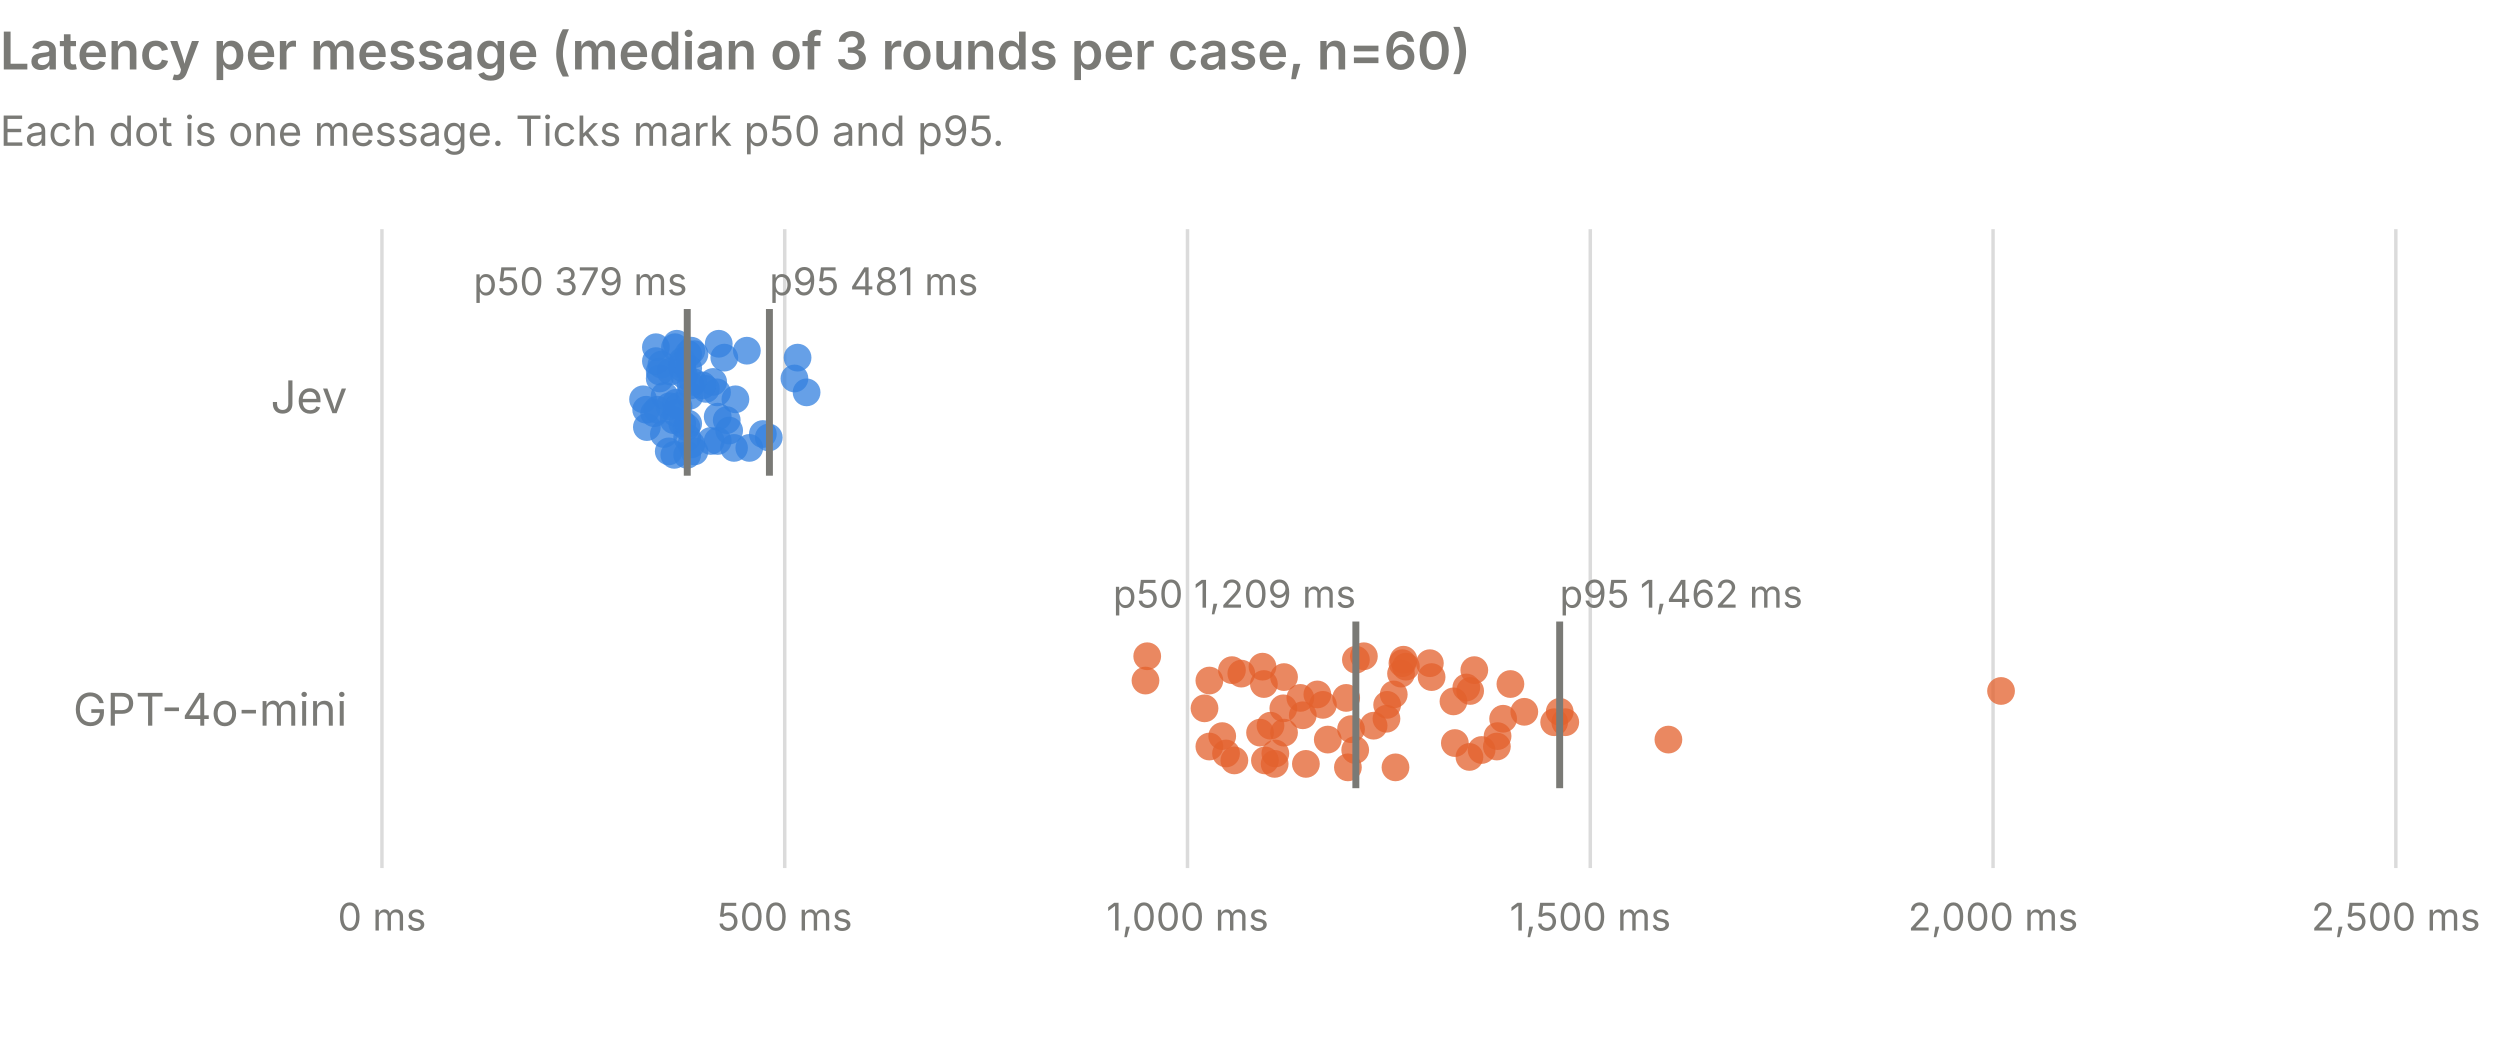
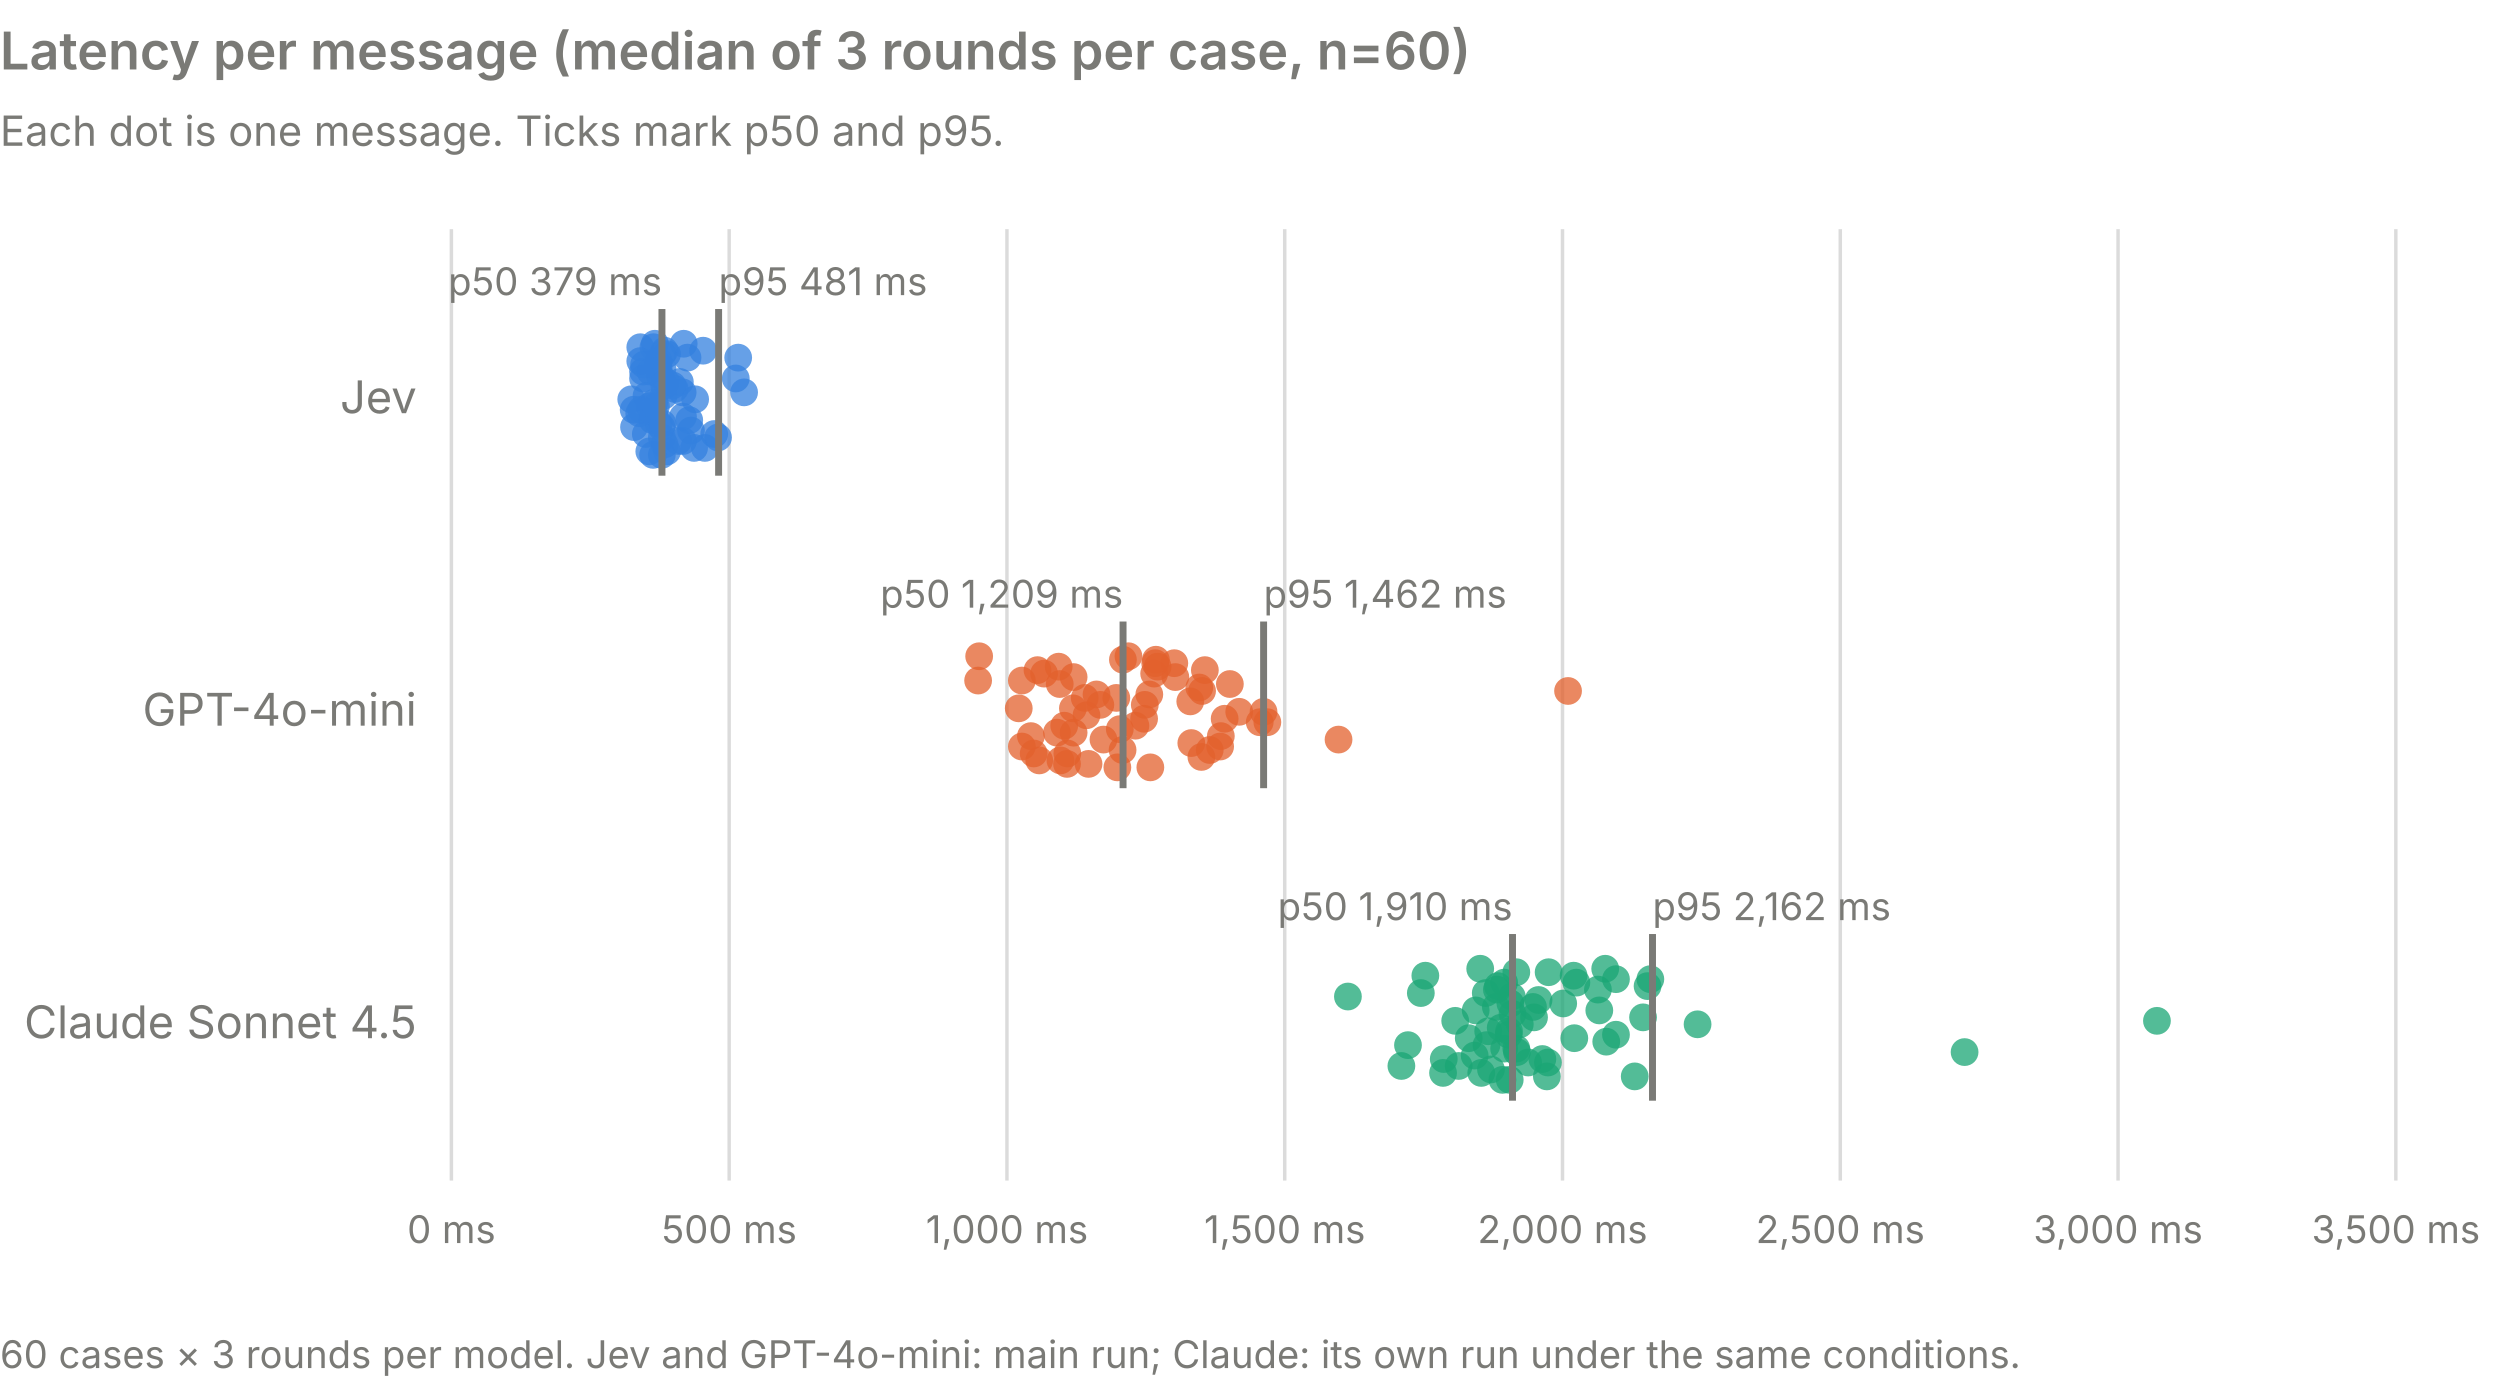
- <svg xmlns="http://www.w3.org/2000/svg" width="720" height="300" viewBox="0 0 720 300" font-family="Inter, Helvetica Neue, Arial, sans-serif" font-variant-numeric="tabular-nums" role="img" aria-label="Latency distribution: Jev vs GPT-4o-mini">
+ <svg xmlns="http://www.w3.org/2000/svg" width="720" height="400" viewBox="0 0 720 400" font-family="Inter, Helvetica Neue, Arial, sans-serif" font-variant-numeric="tabular-nums" role="img" aria-label="Latency distribution: Jev vs GPT-4o-mini vs Claude Sonnet 4.5">
  <text x="0" y="20" fill="#7a7a76" font-size="15" font-weight="600">Latency per message (median of 3 rounds per case, n=60)</text>
  <text x="0" y="42" fill="#7a7a76" font-size="12">Each dot is one message. Ticks mark p50 and p95.</text>
-   <line x1="110" x2="110" y1="66" y2="250" stroke="rgba(128,128,128,0.28)" />
-   <text x="110" y="268" fill="#7a7a76" font-size="11" text-anchor="middle">0 ms</text>
-   <line x1="226" x2="226" y1="66" y2="250" stroke="rgba(128,128,128,0.28)" />
-   <text x="226" y="268" fill="#7a7a76" font-size="11" text-anchor="middle">500 ms</text>
-   <line x1="342" x2="342" y1="66" y2="250" stroke="rgba(128,128,128,0.28)" />
-   <text x="342" y="268" fill="#7a7a76" font-size="11" text-anchor="middle">1,000 ms</text>
-   <line x1="458" x2="458" y1="66" y2="250" stroke="rgba(128,128,128,0.28)" />
-   <text x="458" y="268" fill="#7a7a76" font-size="11" text-anchor="middle">1,500 ms</text>
-   <line x1="574" x2="574" y1="66" y2="250" stroke="rgba(128,128,128,0.28)" />
-   <text x="574" y="268" fill="#7a7a76" font-size="11" text-anchor="middle">2,000 ms</text>
-   <line x1="690" x2="690" y1="66" y2="250" stroke="rgba(128,128,128,0.28)" />
-   <text x="690" y="268" fill="#7a7a76" font-size="11" text-anchor="middle">2,500 ms</text>
-   <text x="100" y="119" fill="#7a7a76" font-size="13" text-anchor="end">Jev</text>
-   <circle cx="207.0" cy="99" r="4" fill="#3380de" fill-opacity="0.75" />
-   <circle cx="208.6" cy="103" r="4" fill="#3380de" fill-opacity="0.75" />
-   <circle cx="190.0" cy="107" r="4" fill="#3380de" fill-opacity="0.75" />
-   <circle cx="198.9" cy="111" r="4" fill="#3380de" fill-opacity="0.75" />
-   <circle cx="211.8" cy="115" r="4" fill="#3380de" fill-opacity="0.75" />
+   <line x1="130" x2="130" y1="66" y2="340" stroke="rgba(128,128,128,0.28)" />
+   <text x="130" y="358" fill="#7a7a76" font-size="11" text-anchor="middle">0 ms</text>
+   <line x1="210" x2="210" y1="66" y2="340" stroke="rgba(128,128,128,0.28)" />
+   <text x="210" y="358" fill="#7a7a76" font-size="11" text-anchor="middle">500 ms</text>
+   <line x1="290" x2="290" y1="66" y2="340" stroke="rgba(128,128,128,0.28)" />
+   <text x="290" y="358" fill="#7a7a76" font-size="11" text-anchor="middle">1,000 ms</text>
+   <line x1="370" x2="370" y1="66" y2="340" stroke="rgba(128,128,128,0.28)" />
+   <text x="370" y="358" fill="#7a7a76" font-size="11" text-anchor="middle">1,500 ms</text>
+   <line x1="450" x2="450" y1="66" y2="340" stroke="rgba(128,128,128,0.28)" />
+   <text x="450" y="358" fill="#7a7a76" font-size="11" text-anchor="middle">2,000 ms</text>
+   <line x1="530" x2="530" y1="66" y2="340" stroke="rgba(128,128,128,0.28)" />
+   <text x="530" y="358" fill="#7a7a76" font-size="11" text-anchor="middle">2,500 ms</text>
+   <line x1="610" x2="610" y1="66" y2="340" stroke="rgba(128,128,128,0.28)" />
+   <text x="610" y="358" fill="#7a7a76" font-size="11" text-anchor="middle">3,000 ms</text>
+   <line x1="690" x2="690" y1="66" y2="340" stroke="rgba(128,128,128,0.28)" />
+   <text x="690" y="358" fill="#7a7a76" font-size="11" text-anchor="middle">3,500 ms</text>
+   <text x="120" y="119" fill="#7a7a76" font-size="13" text-anchor="end">Jev</text>
+   <circle cx="196.9" cy="99" r="4" fill="#3380de" fill-opacity="0.75" />
+   <circle cx="198.0" cy="103" r="4" fill="#3380de" fill-opacity="0.75" />
+   <circle cx="185.2" cy="107" r="4" fill="#3380de" fill-opacity="0.75" />
+   <circle cx="191.3" cy="111" r="4" fill="#3380de" fill-opacity="0.75" />
+   <circle cx="200.2" cy="115" r="4" fill="#3380de" fill-opacity="0.75" />
+   <circle cx="184.1" cy="119" r="4" fill="#3380de" fill-opacity="0.75" />
+   <circle cx="182.6" cy="123" r="4" fill="#3380de" fill-opacity="0.75" />
+   <circle cx="195.3" cy="127" r="4" fill="#3380de" fill-opacity="0.75" />
+   <circle cx="190.6" cy="131" r="4" fill="#3380de" fill-opacity="0.75" />
+   <circle cx="192.1" cy="102" r="4" fill="#3380de" fill-opacity="0.75" />
+   <circle cx="189.7" cy="106" r="4" fill="#3380de" fill-opacity="0.75" />
+   <circle cx="195.8" cy="110" r="4" fill="#3380de" fill-opacity="0.75" />
+   <circle cx="191.1" cy="114" r="4" fill="#3380de" fill-opacity="0.75" />
+   <circle cx="184.7" cy="118" r="4" fill="#3380de" fill-opacity="0.75" />
+   <circle cx="189.7" cy="122" r="4" fill="#3380de" fill-opacity="0.75" />
+   <circle cx="190.6" cy="126" r="4" fill="#3380de" fill-opacity="0.75" />
+   <circle cx="192.1" cy="130" r="4" fill="#3380de" fill-opacity="0.75" />
+   <circle cx="191.4" cy="101" r="4" fill="#3380de" fill-opacity="0.75" />
+   <circle cx="189.5" cy="105" r="4" fill="#3380de" fill-opacity="0.75" />
+   <circle cx="185.2" cy="109" r="4" fill="#3380de" fill-opacity="0.75" />
+   <circle cx="196.6" cy="113" r="4" fill="#3380de" fill-opacity="0.75" />
+   <circle cx="187.1" cy="117" r="4" fill="#3380de" fill-opacity="0.75" />
+   <circle cx="187.9" cy="121" r="4" fill="#3380de" fill-opacity="0.75" />
+   <circle cx="186.0" cy="125" r="4" fill="#3380de" fill-opacity="0.75" />
+   <circle cx="203.0" cy="129" r="4" fill="#3380de" fill-opacity="0.75" />
+   <circle cx="188.2" cy="100" r="4" fill="#3380de" fill-opacity="0.75" />
+   <circle cx="189.7" cy="104" r="4" fill="#3380de" fill-opacity="0.75" />
+   <circle cx="190.0" cy="108" r="4" fill="#3380de" fill-opacity="0.75" />
+   <circle cx="194.3" cy="112" r="4" fill="#3380de" fill-opacity="0.75" />
+   <circle cx="188.4" cy="116" r="4" fill="#3380de" fill-opacity="0.75" />
+   <circle cx="196.7" cy="120" r="4" fill="#3380de" fill-opacity="0.75" />
+   <circle cx="199.0" cy="124" r="4" fill="#3380de" fill-opacity="0.75" />
+   <circle cx="191.4" cy="128" r="4" fill="#3380de" fill-opacity="0.75" />
+   <circle cx="188.6" cy="99" r="4" fill="#3380de" fill-opacity="0.75" />
+   <circle cx="212.6" cy="103" r="4" fill="#3380de" fill-opacity="0.75" />
+   <circle cx="187.3" cy="107" r="4" fill="#3380de" fill-opacity="0.75" />
+   <circle cx="193.7" cy="111" r="4" fill="#3380de" fill-opacity="0.75" />
+   <circle cx="181.8" cy="115" r="4" fill="#3380de" fill-opacity="0.75" />
  <circle cx="188.4" cy="119" r="4" fill="#3380de" fill-opacity="0.75" />
-   <circle cx="186.3" cy="123" r="4" fill="#3380de" fill-opacity="0.75" />
-   <circle cx="204.7" cy="127" r="4" fill="#3380de" fill-opacity="0.75" />
-   <circle cx="197.9" cy="131" r="4" fill="#3380de" fill-opacity="0.75" />
-   <circle cx="200.0" cy="102" r="4" fill="#3380de" fill-opacity="0.75" />
-   <circle cx="196.5" cy="106" r="4" fill="#3380de" fill-opacity="0.75" />
-   <circle cx="205.4" cy="110" r="4" fill="#3380de" fill-opacity="0.75" />
-   <circle cx="198.6" cy="114" r="4" fill="#3380de" fill-opacity="0.75" />
-   <circle cx="189.3" cy="118" r="4" fill="#3380de" fill-opacity="0.75" />
-   <circle cx="196.5" cy="122" r="4" fill="#3380de" fill-opacity="0.75" />
-   <circle cx="197.9" cy="126" r="4" fill="#3380de" fill-opacity="0.75" />
-   <circle cx="200.0" cy="130" r="4" fill="#3380de" fill-opacity="0.75" />
-   <circle cx="199.1" cy="101" r="4" fill="#3380de" fill-opacity="0.75" />
-   <circle cx="196.3" cy="105" r="4" fill="#3380de" fill-opacity="0.75" />
-   <circle cx="190.0" cy="109" r="4" fill="#3380de" fill-opacity="0.75" />
-   <circle cx="206.5" cy="113" r="4" fill="#3380de" fill-opacity="0.75" />
-   <circle cx="192.8" cy="117" r="4" fill="#3380de" fill-opacity="0.75" />
-   <circle cx="194.0" cy="121" r="4" fill="#3380de" fill-opacity="0.75" />
-   <circle cx="191.2" cy="125" r="4" fill="#3380de" fill-opacity="0.75" />
-   <circle cx="215.8" cy="129" r="4" fill="#3380de" fill-opacity="0.75" />
-   <circle cx="194.4" cy="100" r="4" fill="#3380de" fill-opacity="0.75" />
-   <circle cx="196.5" cy="104" r="4" fill="#3380de" fill-opacity="0.75" />
-   <circle cx="197.0" cy="108" r="4" fill="#3380de" fill-opacity="0.75" />
-   <circle cx="203.3" cy="112" r="4" fill="#3380de" fill-opacity="0.75" />
-   <circle cx="194.7" cy="116" r="4" fill="#3380de" fill-opacity="0.75" />
-   <circle cx="206.7" cy="120" r="4" fill="#3380de" fill-opacity="0.75" />
-   <circle cx="210.0" cy="124" r="4" fill="#3380de" fill-opacity="0.75" />
-   <circle cx="199.1" cy="128" r="4" fill="#3380de" fill-opacity="0.75" />
-   <circle cx="194.9" cy="99" r="4" fill="#3380de" fill-opacity="0.75" />
-   <circle cx="229.7" cy="103" r="4" fill="#3380de" fill-opacity="0.75" />
-   <circle cx="193.1" cy="107" r="4" fill="#3380de" fill-opacity="0.75" />
-   <circle cx="202.3" cy="111" r="4" fill="#3380de" fill-opacity="0.75" />
-   <circle cx="185.2" cy="115" r="4" fill="#3380de" fill-opacity="0.75" />
-   <circle cx="194.7" cy="119" r="4" fill="#3380de" fill-opacity="0.75" />
-   <circle cx="197.7" cy="123" r="4" fill="#3380de" fill-opacity="0.75" />
-   <circle cx="206.7" cy="127" r="4" fill="#3380de" fill-opacity="0.75" />
-   <circle cx="194.2" cy="131" r="4" fill="#3380de" fill-opacity="0.75" />
-   <circle cx="198.2" cy="102" r="4" fill="#3380de" fill-opacity="0.75" />
-   <circle cx="198.2" cy="106" r="4" fill="#3380de" fill-opacity="0.75" />
-   <circle cx="199.6" cy="110" r="4" fill="#3380de" fill-opacity="0.75" />
-   <circle cx="191.4" cy="114" r="4" fill="#3380de" fill-opacity="0.75" />
-   <circle cx="186.1" cy="118" r="4" fill="#3380de" fill-opacity="0.75" />
-   <circle cx="198.2" cy="122" r="4" fill="#3380de" fill-opacity="0.75" />
-   <circle cx="221.4" cy="126" r="4" fill="#3380de" fill-opacity="0.75" />
-   <circle cx="192.6" cy="130" r="4" fill="#3380de" fill-opacity="0.75" />
-   <circle cx="215.1" cy="101" r="4" fill="#3380de" fill-opacity="0.75" />
-   <circle cx="190.5" cy="105" r="4" fill="#3380de" fill-opacity="0.75" />
-   <circle cx="228.8" cy="109" r="4" fill="#3380de" fill-opacity="0.75" />
-   <circle cx="232.3" cy="113" r="4" fill="#3380de" fill-opacity="0.75" />
-   <circle cx="195.4" cy="117" r="4" fill="#3380de" fill-opacity="0.75" />
-   <circle cx="209.3" cy="121" r="4" fill="#3380de" fill-opacity="0.75" />
-   <circle cx="219.7" cy="125" r="4" fill="#3380de" fill-opacity="0.75" />
-   <circle cx="211.4" cy="129" r="4" fill="#3380de" fill-opacity="0.75" />
-   <circle cx="188.9" cy="100" r="4" fill="#3380de" fill-opacity="0.75" />
-   <circle cx="188.9" cy="104" r="4" fill="#3380de" fill-opacity="0.75" />
-   <line x1="197.928" x2="197.928" y1="89" y2="137" stroke="#7a7a76" stroke-width="2" />
-   <text x="197.928" y="85" fill="#7a7a76" font-size="11" text-anchor="end">p50 379 ms</text>
-   <line x1="221.592" x2="221.592" y1="89" y2="137" stroke="#7a7a76" stroke-width="2" />
-   <text x="221.592" y="85" fill="#7a7a76" font-size="11" text-anchor="start">p95 481 ms</text>
-   <text x="100" y="209" fill="#7a7a76" font-size="13" text-anchor="end">GPT-4o-mini</text>
-   <circle cx="330.4" cy="189" r="4" fill="#e2602c" fill-opacity="0.75" />
-   <circle cx="424.6" cy="193" r="4" fill="#e2602c" fill-opacity="0.75" />
-   <circle cx="364.0" cy="197" r="4" fill="#e2602c" fill-opacity="0.75" />
-   <circle cx="387.7" cy="201" r="4" fill="#e2602c" fill-opacity="0.75" />
-   <circle cx="449.2" cy="205" r="4" fill="#e2602c" fill-opacity="0.75" />
-   <circle cx="395.6" cy="209" r="4" fill="#e2602c" fill-opacity="0.75" />
-   <circle cx="480.5" cy="213" r="4" fill="#e2602c" fill-opacity="0.75" />
-   <circle cx="353.1" cy="217" r="4" fill="#e2602c" fill-opacity="0.75" />
-   <circle cx="401.9" cy="221" r="4" fill="#e2602c" fill-opacity="0.75" />
-   <circle cx="363.6" cy="192" r="4" fill="#e2602c" fill-opacity="0.75" />
-   <circle cx="348.3" cy="196" r="4" fill="#e2602c" fill-opacity="0.75" />
-   <circle cx="379.4" cy="200" r="4" fill="#e2602c" fill-opacity="0.75" />
-   <circle cx="369.6" cy="204" r="4" fill="#e2602c" fill-opacity="0.75" />
-   <circle cx="450.8" cy="208" r="4" fill="#e2602c" fill-opacity="0.75" />
-   <circle cx="352.0" cy="212" r="4" fill="#e2602c" fill-opacity="0.75" />
-   <circle cx="426.7" cy="216" r="4" fill="#e2602c" fill-opacity="0.75" />
-   <circle cx="376.1" cy="220" r="4" fill="#e2602c" fill-opacity="0.75" />
-   <circle cx="403.9" cy="191" r="4" fill="#e2602c" fill-opacity="0.75" />
-   <circle cx="369.8" cy="195" r="4" fill="#e2602c" fill-opacity="0.75" />
-   <circle cx="576.3" cy="199" r="4" fill="#e2602c" fill-opacity="0.75" />
-   <circle cx="399.5" cy="203" r="4" fill="#e2602c" fill-opacity="0.75" />
-   <circle cx="432.9" cy="207" r="4" fill="#e2602c" fill-opacity="0.75" />
-   <circle cx="362.9" cy="211" r="4" fill="#e2602c" fill-opacity="0.75" />
-   <circle cx="431.1" cy="215" r="4" fill="#e2602c" fill-opacity="0.75" />
-   <circle cx="355.5" cy="219" r="4" fill="#e2602c" fill-opacity="0.75" />
-   <circle cx="404.2" cy="190" r="4" fill="#e2602c" fill-opacity="0.75" />
-   <circle cx="403.5" cy="194" r="4" fill="#e2602c" fill-opacity="0.75" />
-   <circle cx="422.3" cy="198" r="4" fill="#e2602c" fill-opacity="0.75" />
-   <circle cx="418.6" cy="202" r="4" fill="#e2602c" fill-opacity="0.75" />
-   <circle cx="375.2" cy="206" r="4" fill="#e2602c" fill-opacity="0.75" />
-   <circle cx="389.1" cy="210" r="4" fill="#e2602c" fill-opacity="0.75" />
-   <circle cx="419.0" cy="214" r="4" fill="#e2602c" fill-opacity="0.75" />
-   <circle cx="423.2" cy="218" r="4" fill="#e2602c" fill-opacity="0.75" />
-   <circle cx="392.8" cy="189" r="4" fill="#e2602c" fill-opacity="0.75" />
-   <circle cx="354.8" cy="193" r="4" fill="#e2602c" fill-opacity="0.75" />
-   <circle cx="435.0" cy="197" r="4" fill="#e2602c" fill-opacity="0.75" />
-   <circle cx="374.5" cy="201" r="4" fill="#e2602c" fill-opacity="0.75" />
-   <circle cx="439.0" cy="205" r="4" fill="#e2602c" fill-opacity="0.75" />
-   <circle cx="365.9" cy="209" r="4" fill="#e2602c" fill-opacity="0.75" />
-   <circle cx="382.4" cy="213" r="4" fill="#e2602c" fill-opacity="0.75" />
-   <circle cx="367.3" cy="217" r="4" fill="#e2602c" fill-opacity="0.75" />
-   <circle cx="388.2" cy="221" r="4" fill="#e2602c" fill-opacity="0.75" />
-   <circle cx="404.9" cy="192" r="4" fill="#e2602c" fill-opacity="0.75" />
-   <circle cx="329.9" cy="196" r="4" fill="#e2602c" fill-opacity="0.75" />
-   <circle cx="401.4" cy="200" r="4" fill="#e2602c" fill-opacity="0.75" />
-   <circle cx="346.9" cy="204" r="4" fill="#e2602c" fill-opacity="0.75" />
-   <circle cx="447.6" cy="208" r="4" fill="#e2602c" fill-opacity="0.75" />
-   <circle cx="431.3" cy="212" r="4" fill="#e2602c" fill-opacity="0.75" />
-   <circle cx="390.3" cy="216" r="4" fill="#e2602c" fill-opacity="0.75" />
-   <circle cx="367.1" cy="220" r="4" fill="#e2602c" fill-opacity="0.75" />
-   <circle cx="411.8" cy="191" r="4" fill="#e2602c" fill-opacity="0.75" />
-   <circle cx="412.3" cy="195" r="4" fill="#e2602c" fill-opacity="0.75" />
-   <circle cx="423.4" cy="199" r="4" fill="#e2602c" fill-opacity="0.75" />
-   <circle cx="381.0" cy="203" r="4" fill="#e2602c" fill-opacity="0.75" />
-   <circle cx="399.3" cy="207" r="4" fill="#e2602c" fill-opacity="0.75" />
-   <circle cx="369.8" cy="211" r="4" fill="#e2602c" fill-opacity="0.75" />
-   <circle cx="348.3" cy="215" r="4" fill="#e2602c" fill-opacity="0.75" />
-   <circle cx="364.3" cy="219" r="4" fill="#e2602c" fill-opacity="0.75" />
-   <circle cx="390.5" cy="190" r="4" fill="#e2602c" fill-opacity="0.75" />
-   <circle cx="357.5" cy="194" r="4" fill="#e2602c" fill-opacity="0.75" />
-   <line x1="390.488" x2="390.488" y1="179" y2="227" stroke="#7a7a76" stroke-width="2" />
-   <text x="390.488" y="175" fill="#7a7a76" font-size="11" text-anchor="end">p50 1,209 ms</text>
-   <line x1="449.184" x2="449.184" y1="179" y2="227" stroke="#7a7a76" stroke-width="2" />
-   <text x="449.184" y="175" fill="#7a7a76" font-size="11" text-anchor="start">p95 1,462 ms</text>
+   <circle cx="190.5" cy="123" r="4" fill="#3380de" fill-opacity="0.75" />
+   <circle cx="196.7" cy="127" r="4" fill="#3380de" fill-opacity="0.75" />
+   <circle cx="188.1" cy="131" r="4" fill="#3380de" fill-opacity="0.75" />
+   <circle cx="190.8" cy="102" r="4" fill="#3380de" fill-opacity="0.75" />
+   <circle cx="190.8" cy="106" r="4" fill="#3380de" fill-opacity="0.75" />
+   <circle cx="191.8" cy="110" r="4" fill="#3380de" fill-opacity="0.75" />
+   <circle cx="186.2" cy="114" r="4" fill="#3380de" fill-opacity="0.75" />
+   <circle cx="182.5" cy="118" r="4" fill="#3380de" fill-opacity="0.75" />
+   <circle cx="190.8" cy="122" r="4" fill="#3380de" fill-opacity="0.75" />
+   <circle cx="206.8" cy="126" r="4" fill="#3380de" fill-opacity="0.75" />
+   <circle cx="187.0" cy="130" r="4" fill="#3380de" fill-opacity="0.75" />
+   <circle cx="202.5" cy="101" r="4" fill="#3380de" fill-opacity="0.75" />
+   <circle cx="185.5" cy="105" r="4" fill="#3380de" fill-opacity="0.75" />
+   <circle cx="211.9" cy="109" r="4" fill="#3380de" fill-opacity="0.75" />
+   <circle cx="214.3" cy="113" r="4" fill="#3380de" fill-opacity="0.75" />
+   <circle cx="188.9" cy="117" r="4" fill="#3380de" fill-opacity="0.75" />
+   <circle cx="198.5" cy="121" r="4" fill="#3380de" fill-opacity="0.75" />
+   <circle cx="205.7" cy="125" r="4" fill="#3380de" fill-opacity="0.75" />
+   <circle cx="199.9" cy="129" r="4" fill="#3380de" fill-opacity="0.75" />
+   <circle cx="184.4" cy="100" r="4" fill="#3380de" fill-opacity="0.75" />
+   <circle cx="184.4" cy="104" r="4" fill="#3380de" fill-opacity="0.75" />
+   <line x1="190.64" x2="190.64" y1="89" y2="137" stroke="#7a7a76" stroke-width="2" />
+   <text x="190.64" y="85" fill="#7a7a76" font-size="11" text-anchor="end">p50 379 ms</text>
+   <line x1="206.96" x2="206.96" y1="89" y2="137" stroke="#7a7a76" stroke-width="2" />
+   <text x="206.96" y="85" fill="#7a7a76" font-size="11" text-anchor="start">p95 481 ms</text>
+   <text x="120" y="209" fill="#7a7a76" font-size="13" text-anchor="end">GPT-4o-mini</text>
+   <circle cx="282.0" cy="189" r="4" fill="#e2602c" fill-opacity="0.75" />
+   <circle cx="347.0" cy="193" r="4" fill="#e2602c" fill-opacity="0.75" />
+   <circle cx="305.2" cy="197" r="4" fill="#e2602c" fill-opacity="0.75" />
+   <circle cx="321.5" cy="201" r="4" fill="#e2602c" fill-opacity="0.75" />
+   <circle cx="363.9" cy="205" r="4" fill="#e2602c" fill-opacity="0.75" />
+   <circle cx="327.0" cy="209" r="4" fill="#e2602c" fill-opacity="0.75" />
+   <circle cx="385.5" cy="213" r="4" fill="#e2602c" fill-opacity="0.75" />
+   <circle cx="297.7" cy="217" r="4" fill="#e2602c" fill-opacity="0.75" />
+   <circle cx="331.3" cy="221" r="4" fill="#e2602c" fill-opacity="0.75" />
+   <circle cx="304.9" cy="192" r="4" fill="#e2602c" fill-opacity="0.75" />
+   <circle cx="294.3" cy="196" r="4" fill="#e2602c" fill-opacity="0.75" />
+   <circle cx="315.8" cy="200" r="4" fill="#e2602c" fill-opacity="0.75" />
+   <circle cx="309.0" cy="204" r="4" fill="#e2602c" fill-opacity="0.75" />
+   <circle cx="365.0" cy="208" r="4" fill="#e2602c" fill-opacity="0.75" />
+   <circle cx="296.9" cy="212" r="4" fill="#e2602c" fill-opacity="0.75" />
+   <circle cx="348.4" cy="216" r="4" fill="#e2602c" fill-opacity="0.75" />
+   <circle cx="313.5" cy="220" r="4" fill="#e2602c" fill-opacity="0.75" />
+   <circle cx="332.7" cy="191" r="4" fill="#e2602c" fill-opacity="0.75" />
+   <circle cx="309.2" cy="195" r="4" fill="#e2602c" fill-opacity="0.75" />
+   <circle cx="451.6" cy="199" r="4" fill="#e2602c" fill-opacity="0.75" />
+   <circle cx="329.7" cy="203" r="4" fill="#e2602c" fill-opacity="0.75" />
+   <circle cx="352.7" cy="207" r="4" fill="#e2602c" fill-opacity="0.75" />
+   <circle cx="304.4" cy="211" r="4" fill="#e2602c" fill-opacity="0.75" />
+   <circle cx="351.4" cy="215" r="4" fill="#e2602c" fill-opacity="0.75" />
+   <circle cx="299.3" cy="219" r="4" fill="#e2602c" fill-opacity="0.75" />
+   <circle cx="332.9" cy="190" r="4" fill="#e2602c" fill-opacity="0.75" />
+   <circle cx="332.4" cy="194" r="4" fill="#e2602c" fill-opacity="0.75" />
+   <circle cx="345.4" cy="198" r="4" fill="#e2602c" fill-opacity="0.75" />
+   <circle cx="342.8" cy="202" r="4" fill="#e2602c" fill-opacity="0.75" />
+   <circle cx="312.9" cy="206" r="4" fill="#e2602c" fill-opacity="0.75" />
+   <circle cx="322.5" cy="210" r="4" fill="#e2602c" fill-opacity="0.75" />
+   <circle cx="343.1" cy="214" r="4" fill="#e2602c" fill-opacity="0.75" />
+   <circle cx="346.0" cy="218" r="4" fill="#e2602c" fill-opacity="0.75" />
+   <circle cx="325.0" cy="189" r="4" fill="#e2602c" fill-opacity="0.75" />
+   <circle cx="298.8" cy="193" r="4" fill="#e2602c" fill-opacity="0.75" />
+   <circle cx="354.2" cy="197" r="4" fill="#e2602c" fill-opacity="0.75" />
+   <circle cx="312.4" cy="201" r="4" fill="#e2602c" fill-opacity="0.75" />
+   <circle cx="356.9" cy="205" r="4" fill="#e2602c" fill-opacity="0.75" />
+   <circle cx="306.5" cy="209" r="4" fill="#e2602c" fill-opacity="0.75" />
+   <circle cx="317.8" cy="213" r="4" fill="#e2602c" fill-opacity="0.75" />
+   <circle cx="307.4" cy="217" r="4" fill="#e2602c" fill-opacity="0.75" />
+   <circle cx="321.8" cy="221" r="4" fill="#e2602c" fill-opacity="0.75" />
+   <circle cx="333.4" cy="192" r="4" fill="#e2602c" fill-opacity="0.75" />
+   <circle cx="281.7" cy="196" r="4" fill="#e2602c" fill-opacity="0.75" />
+   <circle cx="331.0" cy="200" r="4" fill="#e2602c" fill-opacity="0.75" />
+   <circle cx="293.4" cy="204" r="4" fill="#e2602c" fill-opacity="0.75" />
+   <circle cx="362.8" cy="208" r="4" fill="#e2602c" fill-opacity="0.75" />
+   <circle cx="351.6" cy="212" r="4" fill="#e2602c" fill-opacity="0.75" />
+   <circle cx="323.3" cy="216" r="4" fill="#e2602c" fill-opacity="0.75" />
+   <circle cx="307.3" cy="220" r="4" fill="#e2602c" fill-opacity="0.75" />
+   <circle cx="338.2" cy="191" r="4" fill="#e2602c" fill-opacity="0.75" />
+   <circle cx="338.5" cy="195" r="4" fill="#e2602c" fill-opacity="0.75" />
+   <circle cx="346.2" cy="199" r="4" fill="#e2602c" fill-opacity="0.75" />
+   <circle cx="316.9" cy="203" r="4" fill="#e2602c" fill-opacity="0.75" />
+   <circle cx="329.5" cy="207" r="4" fill="#e2602c" fill-opacity="0.75" />
+   <circle cx="309.2" cy="211" r="4" fill="#e2602c" fill-opacity="0.75" />
+   <circle cx="294.3" cy="215" r="4" fill="#e2602c" fill-opacity="0.75" />
+   <circle cx="305.4" cy="219" r="4" fill="#e2602c" fill-opacity="0.75" />
+   <circle cx="323.4" cy="190" r="4" fill="#e2602c" fill-opacity="0.75" />
+   <circle cx="300.7" cy="194" r="4" fill="#e2602c" fill-opacity="0.75" />
+   <line x1="323.44" x2="323.44" y1="179" y2="227" stroke="#7a7a76" stroke-width="2" />
+   <text x="323.44" y="175" fill="#7a7a76" font-size="11" text-anchor="end">p50 1,209 ms</text>
+   <line x1="363.92" x2="363.92" y1="179" y2="227" stroke="#7a7a76" stroke-width="2" />
+   <text x="363.92" y="175" fill="#7a7a76" font-size="11" text-anchor="start">p95 1,462 ms</text>
+   <text x="120" y="299" fill="#7a7a76" font-size="13" text-anchor="end">Claude Sonnet 4.5</text>
+   <circle cx="462.3" cy="279" r="4" fill="#1aa674" fill-opacity="0.75" />
+   <circle cx="433.2" cy="283" r="4" fill="#1aa674" fill-opacity="0.75" />
+   <circle cx="435.4" cy="287" r="4" fill="#1aa674" fill-opacity="0.75" />
+   <circle cx="460.6" cy="291" r="4" fill="#1aa674" fill-opacity="0.75" />
+   <circle cx="488.9" cy="295" r="4" fill="#1aa674" fill-opacity="0.75" />
+   <circle cx="423.0" cy="299" r="4" fill="#1aa674" fill-opacity="0.75" />
+   <circle cx="565.8" cy="303" r="4" fill="#1aa674" fill-opacity="0.75" />
+   <circle cx="420.1" cy="307" r="4" fill="#1aa674" fill-opacity="0.75" />
+   <circle cx="432.7" cy="311" r="4" fill="#1aa674" fill-opacity="0.75" />
+   <circle cx="475.3" cy="282" r="4" fill="#1aa674" fill-opacity="0.75" />
+   <circle cx="409.2" cy="286" r="4" fill="#1aa674" fill-opacity="0.75" />
+   <circle cx="441.5" cy="290" r="4" fill="#1aa674" fill-opacity="0.75" />
+   <circle cx="621.2" cy="294" r="4" fill="#1aa674" fill-opacity="0.75" />
+   <circle cx="434.5" cy="298" r="4" fill="#1aa674" fill-opacity="0.75" />
+   <circle cx="433.2" cy="302" r="4" fill="#1aa674" fill-opacity="0.75" />
+   <circle cx="440.1" cy="306" r="4" fill="#1aa674" fill-opacity="0.75" />
+   <circle cx="470.8" cy="310" r="4" fill="#1aa674" fill-opacity="0.75" />
+   <circle cx="453.2" cy="281" r="4" fill="#1aa674" fill-opacity="0.75" />
+   <circle cx="460.2" cy="285" r="4" fill="#1aa674" fill-opacity="0.75" />
+   <circle cx="435.0" cy="289" r="4" fill="#1aa674" fill-opacity="0.75" />
+   <circle cx="441.8" cy="293" r="4" fill="#1aa674" fill-opacity="0.75" />
+   <circle cx="434.6" cy="297" r="4" fill="#1aa674" fill-opacity="0.75" />
+   <circle cx="428.1" cy="301" r="4" fill="#1aa674" fill-opacity="0.75" />
+   <circle cx="415.8" cy="305" r="4" fill="#1aa674" fill-opacity="0.75" />
+   <circle cx="426.6" cy="309" r="4" fill="#1aa674" fill-opacity="0.75" />
+   <circle cx="436.7" cy="280" r="4" fill="#1aa674" fill-opacity="0.75" />
+   <circle cx="474.5" cy="284" r="4" fill="#1aa674" fill-opacity="0.75" />
+   <circle cx="443.1" cy="288" r="4" fill="#1aa674" fill-opacity="0.75" />
+   <circle cx="435.6" cy="292" r="4" fill="#1aa674" fill-opacity="0.75" />
+   <circle cx="432.2" cy="296" r="4" fill="#1aa674" fill-opacity="0.75" />
+   <circle cx="462.6" cy="300" r="4" fill="#1aa674" fill-opacity="0.75" />
+   <circle cx="424.7" cy="304" r="4" fill="#1aa674" fill-opacity="0.75" />
+   <circle cx="429.4" cy="308" r="4" fill="#1aa674" fill-opacity="0.75" />
+   <circle cx="426.3" cy="279" r="4" fill="#1aa674" fill-opacity="0.75" />
+   <circle cx="454.0" cy="283" r="4" fill="#1aa674" fill-opacity="0.75" />
+   <circle cx="388.2" cy="287" r="4" fill="#1aa674" fill-opacity="0.75" />
+   <circle cx="425.0" cy="291" r="4" fill="#1aa674" fill-opacity="0.75" />
+   <circle cx="437.7" cy="295" r="4" fill="#1aa674" fill-opacity="0.75" />
+   <circle cx="453.4" cy="299" r="4" fill="#1aa674" fill-opacity="0.75" />
+   <circle cx="436.9" cy="303" r="4" fill="#1aa674" fill-opacity="0.75" />
+   <circle cx="403.6" cy="307" r="4" fill="#1aa674" fill-opacity="0.75" />
+   <circle cx="434.8" cy="311" r="4" fill="#1aa674" fill-opacity="0.75" />
+   <circle cx="465.4" cy="282" r="4" fill="#1aa674" fill-opacity="0.75" />
+   <circle cx="427.9" cy="286" r="4" fill="#1aa674" fill-opacity="0.75" />
+   <circle cx="430.8" cy="290" r="4" fill="#1aa674" fill-opacity="0.75" />
+   <circle cx="419.1" cy="294" r="4" fill="#1aa674" fill-opacity="0.75" />
+   <circle cx="465.4" cy="298" r="4" fill="#1aa674" fill-opacity="0.75" />
+   <circle cx="436.7" cy="302" r="4" fill="#1aa674" fill-opacity="0.75" />
+   <circle cx="445.8" cy="306" r="4" fill="#1aa674" fill-opacity="0.75" />
+   <circle cx="445.5" cy="310" r="4" fill="#1aa674" fill-opacity="0.75" />
+   <circle cx="410.5" cy="281" r="4" fill="#1aa674" fill-opacity="0.75" />
+   <circle cx="431.1" cy="285" r="4" fill="#1aa674" fill-opacity="0.75" />
+   <circle cx="450.2" cy="289" r="4" fill="#1aa674" fill-opacity="0.75" />
+   <circle cx="473.2" cy="293" r="4" fill="#1aa674" fill-opacity="0.75" />
+   <circle cx="428.6" cy="297" r="4" fill="#1aa674" fill-opacity="0.75" />
+   <circle cx="405.5" cy="301" r="4" fill="#1aa674" fill-opacity="0.75" />
+   <circle cx="444.2" cy="305" r="4" fill="#1aa674" fill-opacity="0.75" />
+   <circle cx="415.6" cy="309" r="4" fill="#1aa674" fill-opacity="0.75" />
+   <circle cx="446.0" cy="280" r="4" fill="#1aa674" fill-opacity="0.75" />
+   <circle cx="431.4" cy="284" r="4" fill="#1aa674" fill-opacity="0.75" />
+   <line x1="435.6" x2="435.6" y1="269" y2="317" stroke="#7a7a76" stroke-width="2" />
+   <text x="435.6" y="265" fill="#7a7a76" font-size="11" text-anchor="end">p50 1,910 ms</text>
+   <line x1="475.92" x2="475.92" y1="269" y2="317" stroke="#7a7a76" stroke-width="2" />
+   <text x="475.92" y="265" fill="#7a7a76" font-size="11" text-anchor="start">p95 2,162 ms</text>
+   <text x="0" y="394" fill="#7a7a76" font-size="11">60 cases × 3 rounds per model. Jev and GPT-4o-mini: main run; Claude: its own run under the same conditions.</text>
</svg>
